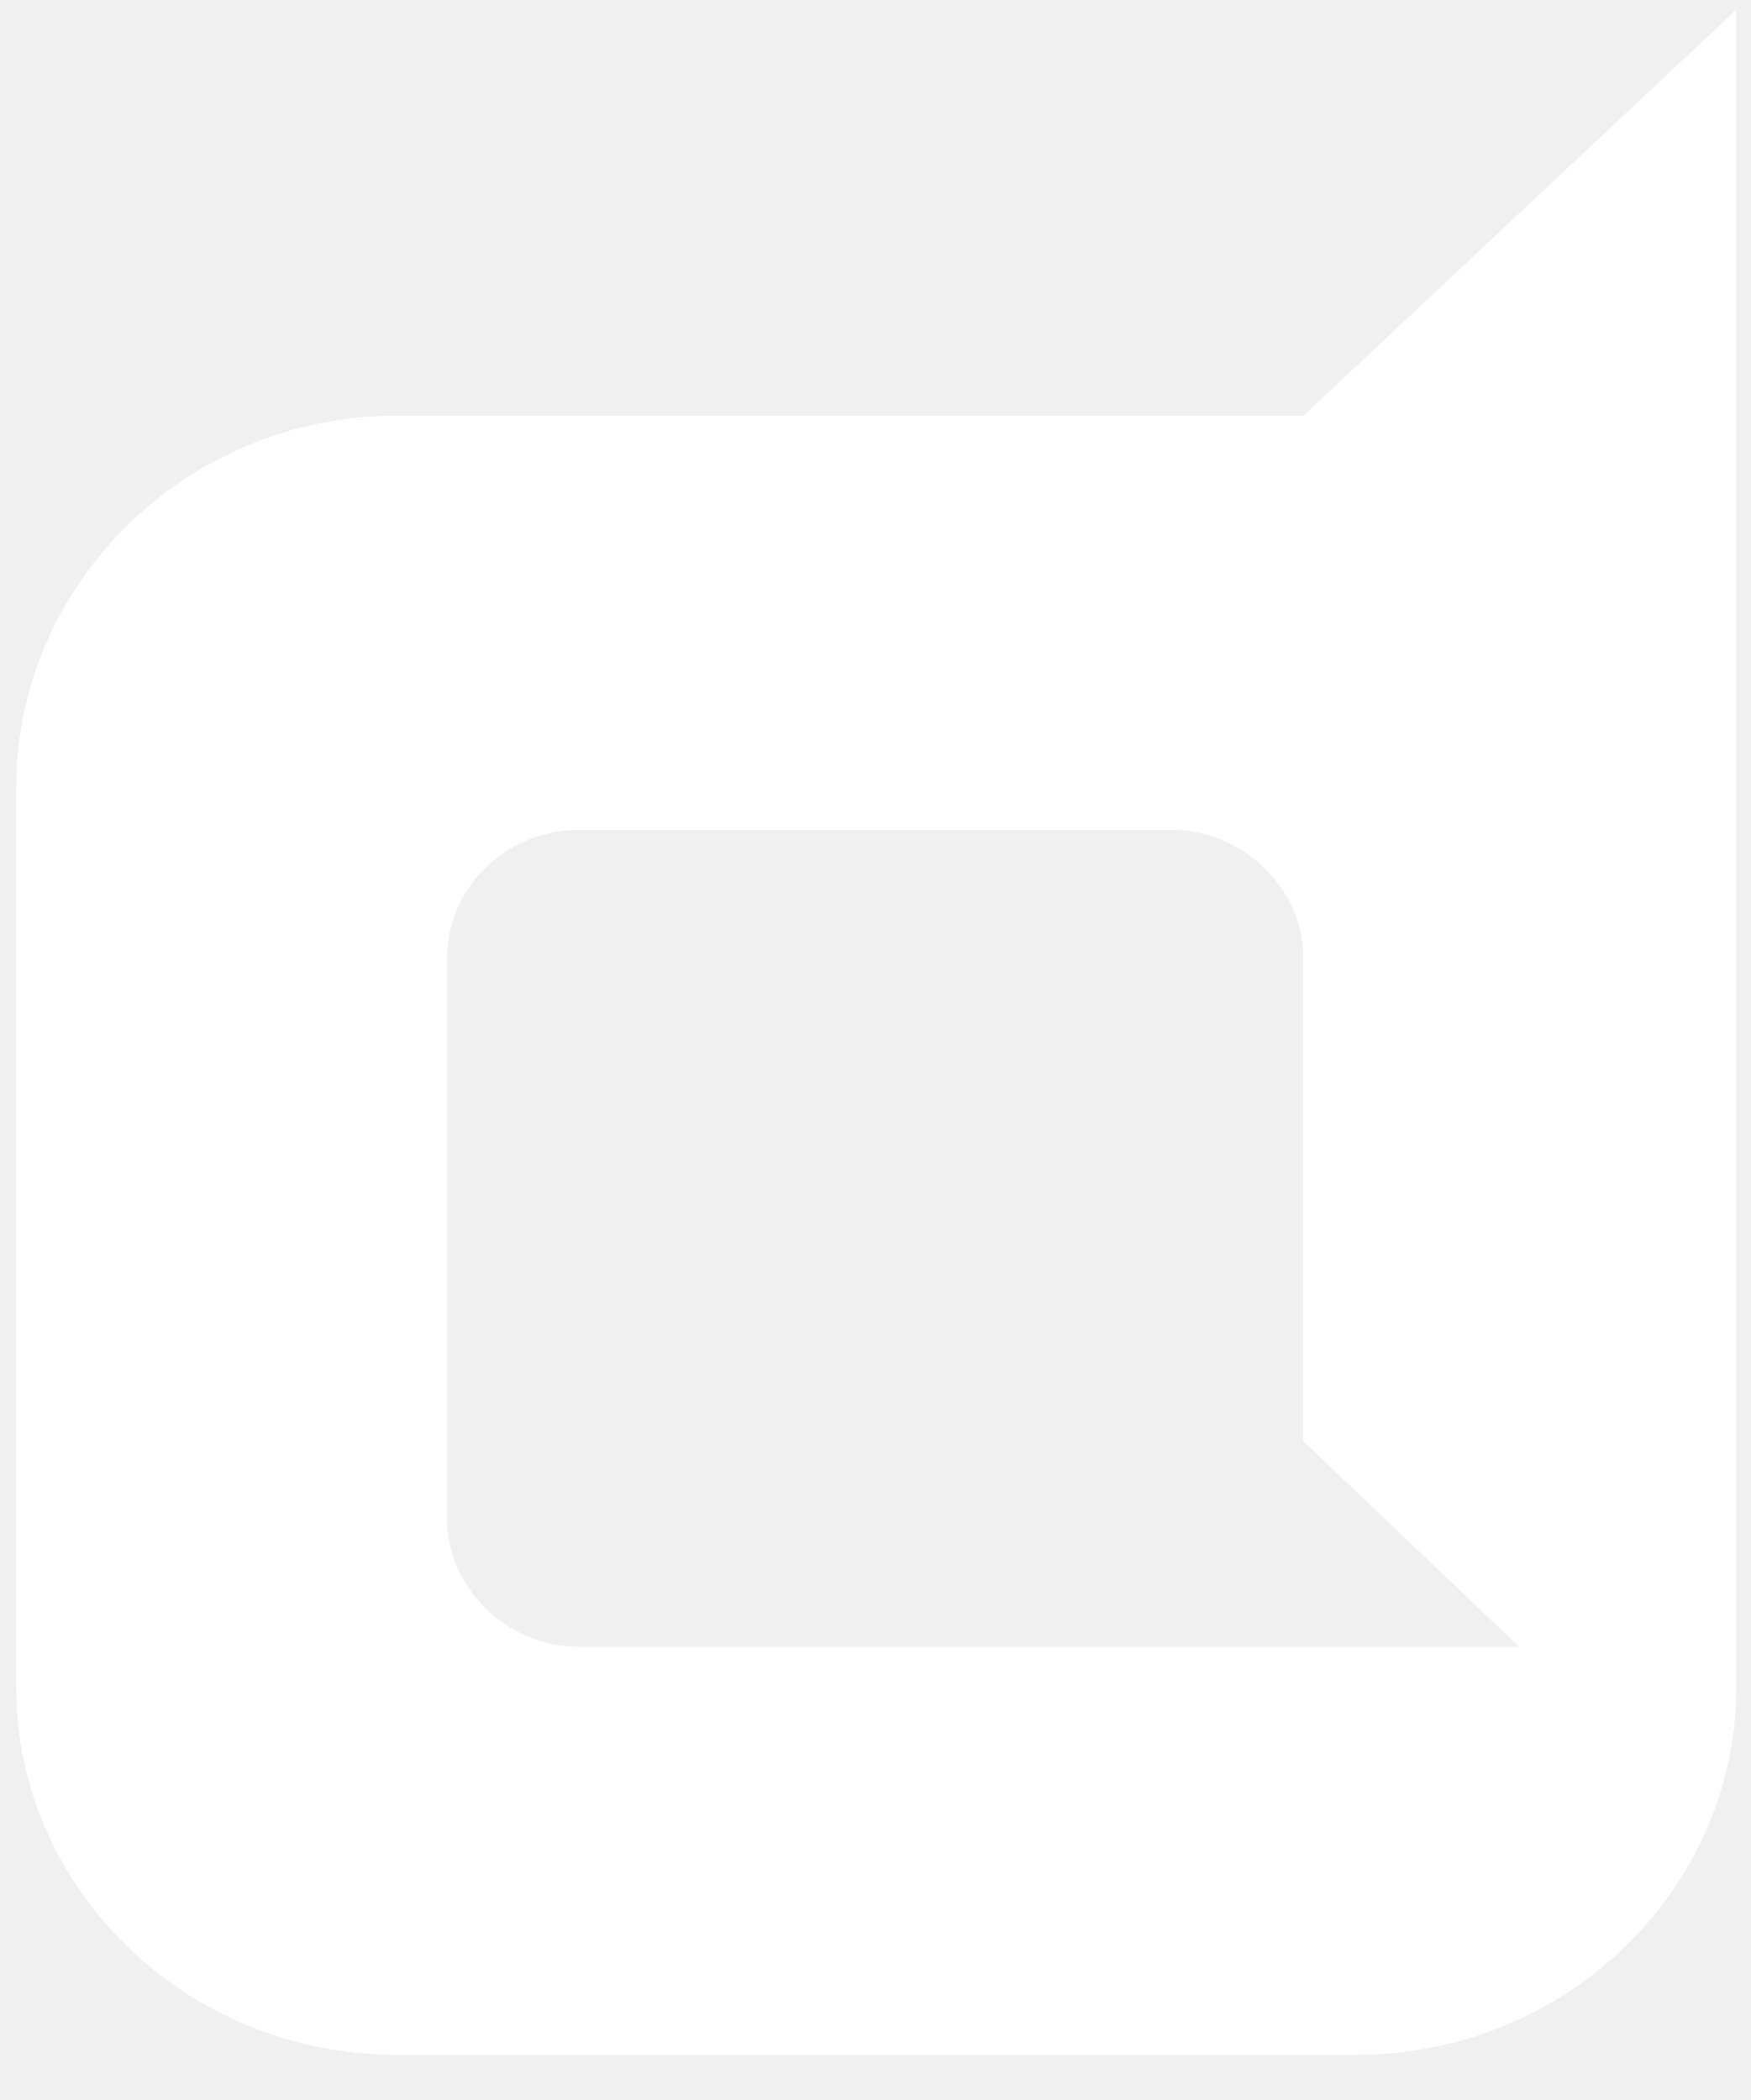
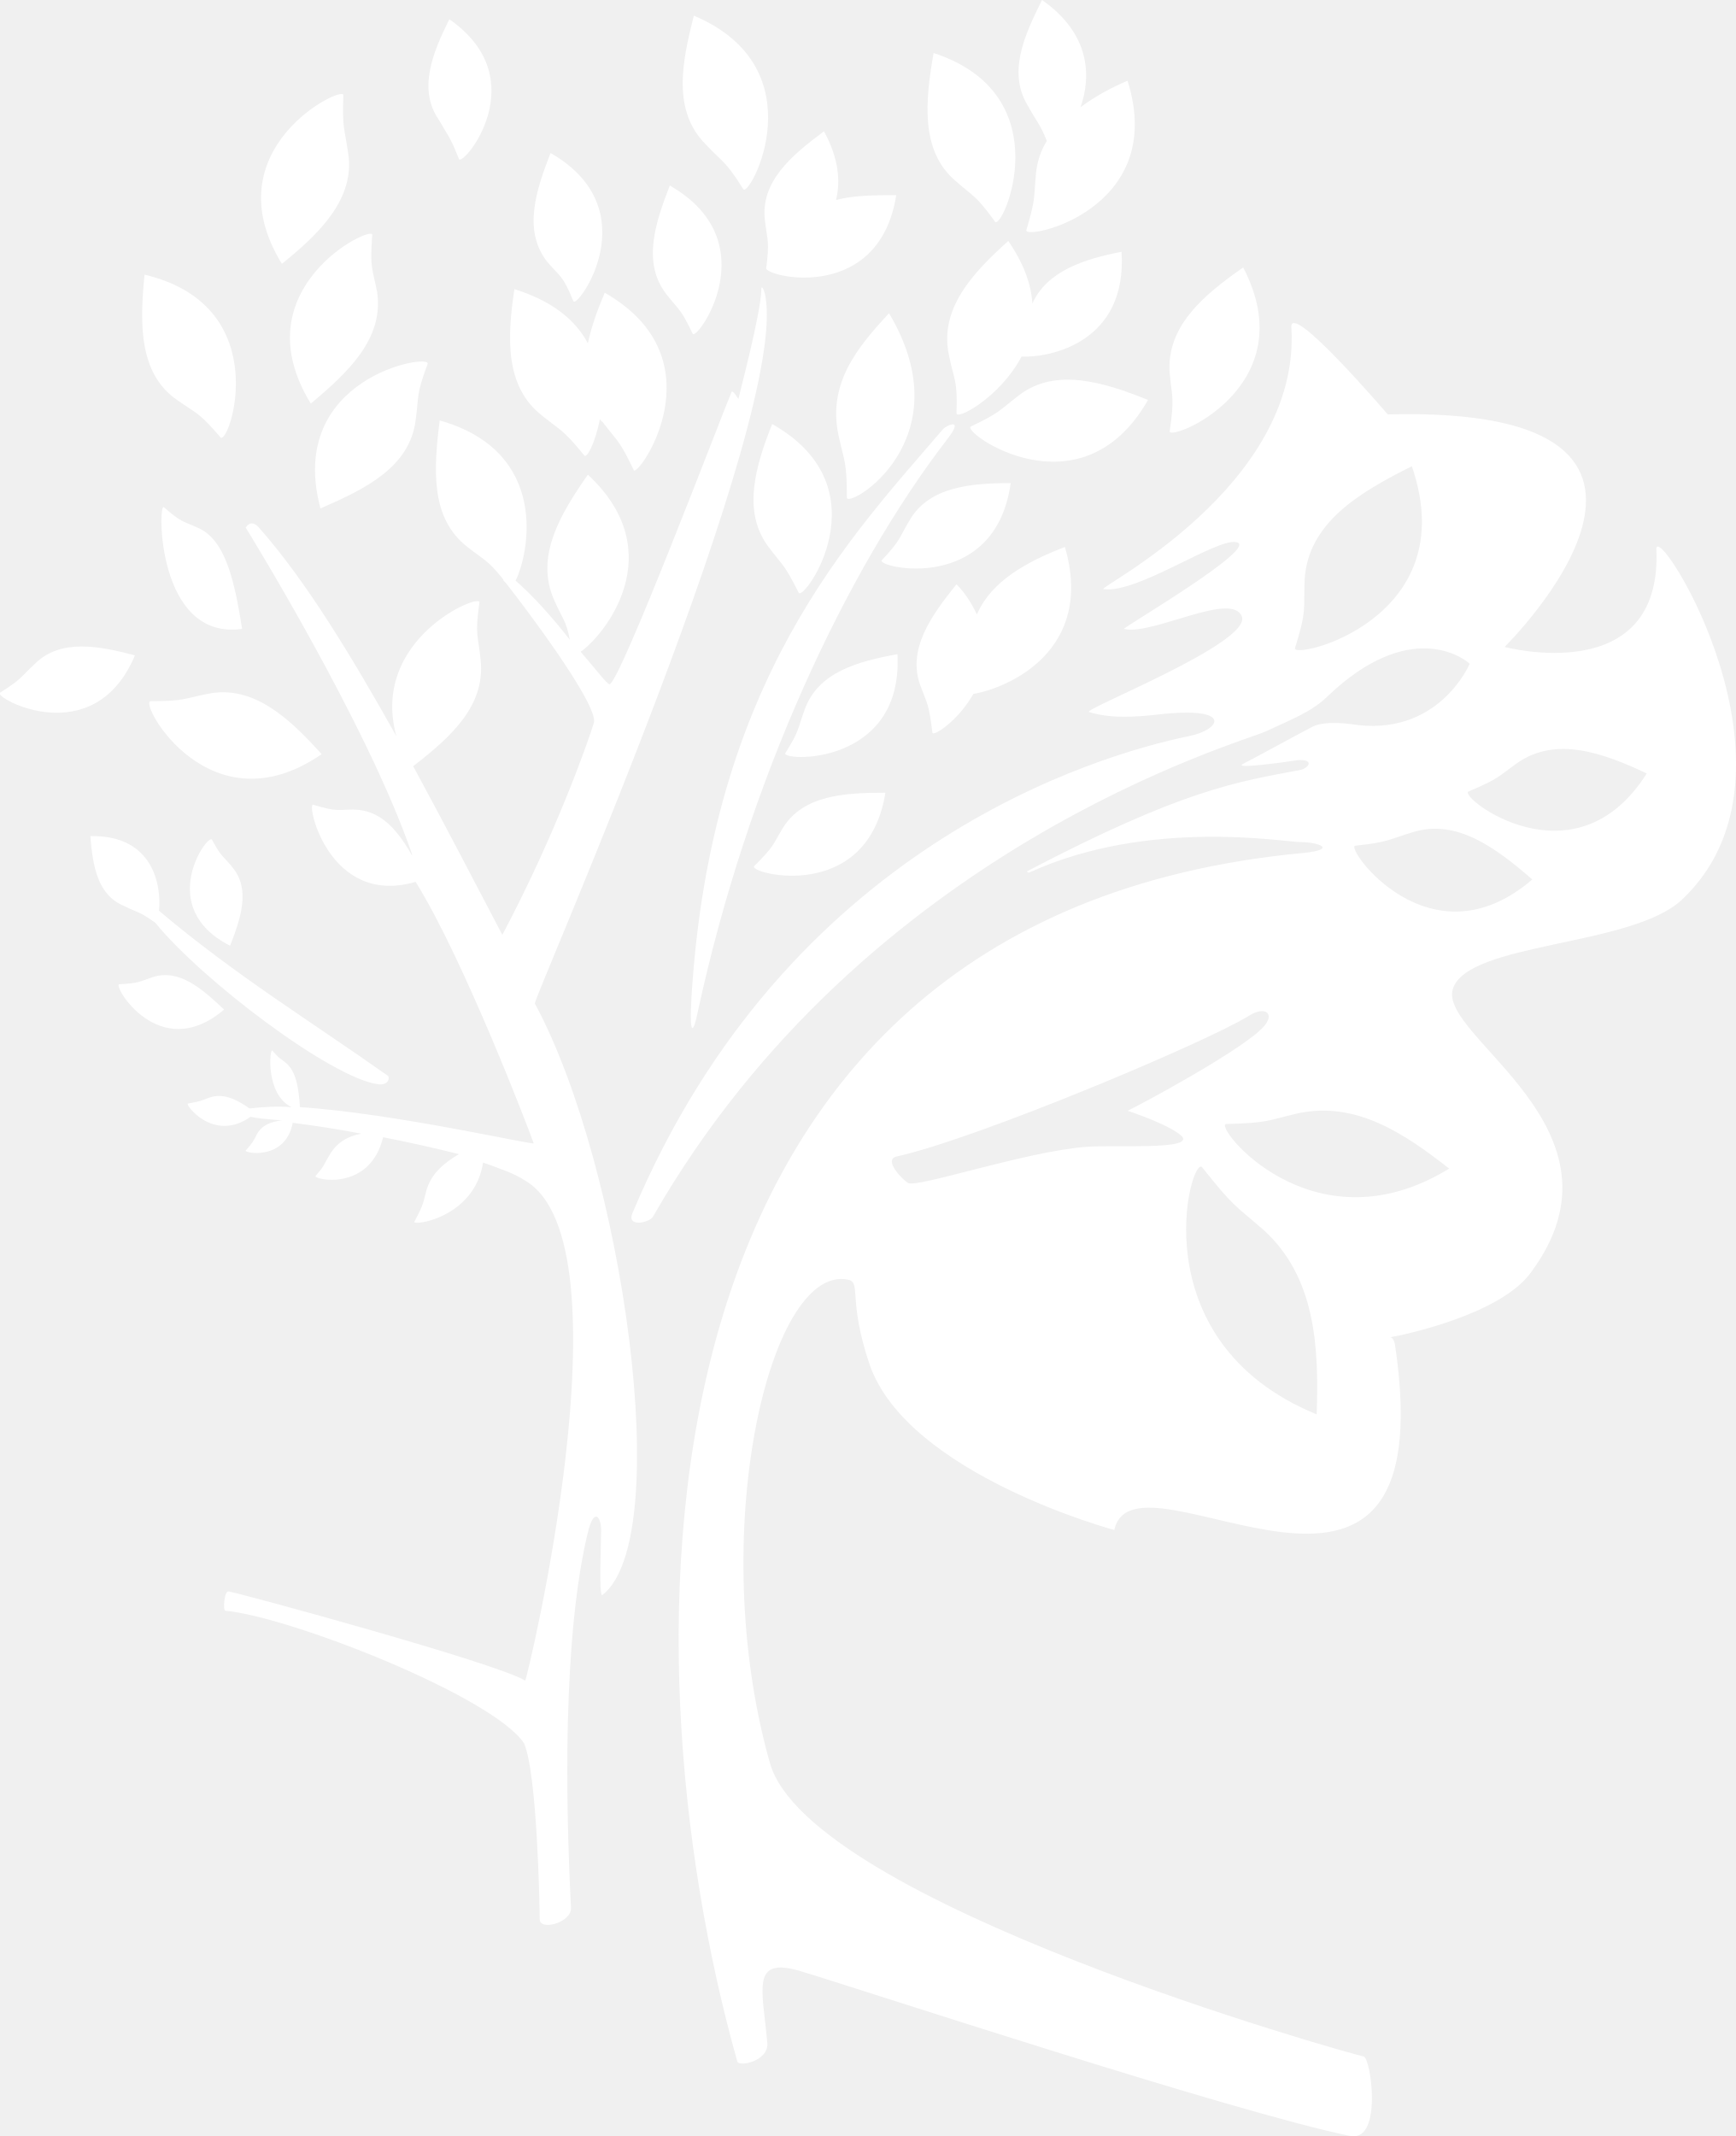
- <svg xmlns="http://www.w3.org/2000/svg" xmlns:xlink="http://www.w3.org/1999/xlink" version="1.1" id="Layer_1" x="0px" y="0px" viewBox="0 0 85 102" style="enable-background:new 0 0 85 102;" xml:space="preserve">
+ <svg xmlns="http://www.w3.org/2000/svg" version="1.1" id="Layer_1" x="0px" y="0px" viewBox="0 0 144.1 177.3" style="enable-background:new 0 0 144.1 177.3;" xml:space="preserve">
  <style type="text/css">
- 	.st0{clip-path:url(#SVGID_2_);}
- 	.st1{clip-path:url(#XMLID_19_);fill:#FFFFFF;}
+ 	.st0{fill-rule:evenodd;clip-rule:evenodd;fill:#FFFFFF;}
</style>
  <g>
-     <defs>
-       <path id="SVGID_1_" d="M63.3,70V46.5c0-3.3-2.9-6.2-6.4-6.2H28.1c-3.6,0-6.4,2.9-6.4,6.2v27.3c0,3.3,2.9,6.2,6.4,6.2h45.7L63.3,70    z M19.3,20.2h44L84.3,0.5V82c0,9.6-8.1,17.8-18.5,17.8H19.3C8.9,99.8,0.8,91.6,0.8,82V38.2C0.8,28.5,8.9,20.2,19.3,20.2z" />
-     </defs>
-     <use xlink:href="#SVGID_1_" style="overflow:visible;fill-rule:evenodd;clip-rule:evenodd;fill:#FFFFFF;" />
-     <clipPath id="SVGID_2_">
-       <use xlink:href="#SVGID_1_" style="overflow:visible;" />
-     </clipPath>
-     <g class="st0">
-       <defs>
-         <rect id="XMLID_3_" x="-1500.3" y="-110" width="2945" height="2666.8" />
-       </defs>
-       <use xlink:href="#XMLID_3_" style="overflow:visible;fill:#FFFFFF;" />
-       <clipPath id="XMLID_19_">
-         <use xlink:href="#XMLID_3_" style="overflow:visible;" />
-       </clipPath>
-       <rect id="XMLID_4_" x="-9.4" y="-9.8" class="st1" width="103.9" height="119.8" />
-     </g>
+     <path class="st0" d="M26.6,42.2c3.7-1.6,7.4-3.4,7.9-7.3c0.3-2.1,0-2,1-4.7C35.8,29.3,23.7,31.3,26.6,42.2z" />
+     <path class="st0" d="M12.7,81.1c-1.2,0.4-1.1,0.5-2.8,0.6c-0.6,0,3.3,6.7,8.7,2.1C16.8,82.1,14.9,80.4,12.7,81.1z" />
+     <path class="st0" d="M19.1,78.5c0.9-2.3,1.7-4.7,0.2-6.5c-0.8-1-0.9-0.8-1.7-2.3C17.3,69.1,12.8,75.3,19.1,78.5z" />
+     <path class="st0" d="M12.9,76.6C12.9,76.6,12.9,76.6,12.9,76.6c3.8,4.7,14.6,12.9,18.5,13.4c0.8,0.1,1-0.5,0.8-0.7   c-6.5-4.6-12.6-8.3-19-13.7c0.2-2-0.4-6.3-5.7-6.2c0.2,2.5,0.6,4.9,2.8,5.8C11.5,75.8,11.5,75.6,12.9,76.6z" />
+     <path class="st0" d="M26.7,62.6c-2.7-3-5.7-5.8-9.5-5c-2,0.4-1.9,0.6-4.7,0.6C11.5,58.3,17.4,69,26.7,62.6z" />
+     <path class="st0" d="M28.9,12.7c-0.3-2.1-0.5-2-0.4-4.8c0.1-0.9-11,4.4-5.1,14C26.5,19.4,29.5,16.5,28.9,12.7z" />
+     <path class="st0" d="M14.7,33.2c1.7,1.2,1.8,1,3.6,3.1C19,37.1,23,25.4,12,22.8C11.6,26.8,11.5,31,14.7,33.2z" />
+     <path class="st0" d="M63.8,45.4c1.2,1.6,1.3,1.4,2.5,3.8c0.4,0.8,7.2-8.7-2.2-14C62.7,38.7,61.6,42.5,63.8,45.4z" />
+     <path class="st0" d="M57.5,27.7c0.3,0.7,6.3-7.6-1.9-12.3c-1.2,3.1-2.3,6.4-0.3,9C56.4,25.8,56.5,25.6,57.5,27.7z" />
+     <path class="st0" d="M47.6,25c0.3,0.7,6.3-7.6-1.9-12.3c-1.2,3.1-2.3,6.4-0.3,9C46.5,23,46.7,22.8,47.6,25z" />
+     <path class="st0" d="M11.2,54.4c-3-0.8-6.2-1.4-8.3,0.7c-1.2,1.1-1,1.2-2.9,2.4C-0.6,57.9,7.8,62.5,11.2,54.4z" />
+     <path class="st0" d="M38.1,13.2c0.3,0.7,6.4-6.6-0.8-11.6c-1.4,2.8-2.6,5.8-0.9,8.3C37.2,11.3,37.3,11.2,38.1,13.2z" />
+     <path class="st0" d="M78.3,35.6C70.7,44.5,59,56.4,57.4,82.8c-0.2,3.5,0.2,2.8,0.5,1.3c4.2-19.5,12.4-36.8,20.7-47.6   C80.1,34.6,78.6,35.3,78.3,35.6z" />
+     <path class="st0" d="M63.5,24.4c-0.2-0.7-0.3-0.6-0.3-0.4c0,1.9-1.9,9-1.9,9.1c0,0.1-0.5-0.9-0.6-0.5c-0.8,1.9-9.2,24-10.1,24.2   c-0.2,0-1.1-1.2-2.4-2.7c1.9-1.3,7.6-8.2,0.6-14.7c-2.3,3.3-4.4,6.8-2.8,10.4c0.7,1.6,1,1.7,1.3,3.3c-1.4-1.8-3.1-3.7-4.5-4.9   c1.1-2.2,2.9-10.7-6.3-13.3c-0.5,4-0.8,8.1,2.3,10.5c1.4,1.1,1.7,1.1,2.9,2.6c0,0,0,0,0,0c0,0,0.1,0.1,0.1,0.2   c0.1,0.1,0.1,0.1,0.2,0.2c1.5,1.9,7.7,10.1,7.3,11.6c-0.4,1.3-3,8.9-7.6,17.6c-2.3-4.4-4.8-9.2-7.4-14c3.1-2.4,6-5,5.6-8.8   c-0.2-2.1-0.5-2-0.1-4.8c0.1-0.8-9.1,3-6.9,11.1c-3.7-6.6-7.5-12.9-11.4-17.3c-0.7-0.8-1.1,0-1.1,0s10.1,16.3,13.8,27.1   c0,0,0,0.1,0,0.1c-1.2-2.1-2.6-3.8-4.9-3.8C28,67.2,28,67.4,26,66.8c-0.6-0.2,1.3,8.5,8.5,6.4c4,6.4,9.5,20.8,9.8,21.7   c0.1,0.2-11.6-2.5-19.4-3c-0.1-1.5-0.3-3-1.2-3.7c-0.5-0.4-0.5-0.3-1.1-1c-0.2-0.2-0.6,3.6,1.6,4.7c-1.3-0.1-2.5,0-3.4,0.1   c0,0,0,0-0.1,0c-1-0.7-2.1-1.3-3.3-0.9c-0.8,0.3-0.7,0.3-1.8,0.5c-0.3,0,2.1,3.3,5.2,1.1c0.4,0.1,1.3,0.2,2.6,0.3   c-0.9,0.1-1.7,0.4-2.1,1.2c-0.3,0.6-0.3,0.6-0.9,1.3c-0.2,0.2,3.3,0.9,3.9-2.3c1.6,0.2,3.6,0.5,5.7,0.9c-1.1,0.2-2,0.7-2.6,1.7   c-0.5,0.8-0.4,0.9-1.2,1.8c-0.3,0.3,4.5,1.4,5.6-3.2c2.1,0.4,4.3,0.9,6.3,1.4c-1.2,0.7-2.3,1.6-2.7,3c-0.3,1.1-0.2,1.1-1,2.6   c-0.2,0.4,5-0.3,5.7-4.9c1.4,0.5,2.6,0.9,3.5,1.5c8.9,5.2,0.1,41.6,0,41.5c-2.5-1.5-23.5-7.2-24.6-7.4c-0.4-0.1-0.5,1.6-0.3,1.6   c5.4,0.5,22.2,7.1,24.8,11c1.1,2.5,1.3,13.6,1.3,14.6s2.6,0.3,2.6-0.9c-1-19.9,0.7-28.3,1.4-31.2c0.5-2.1,1.1-1.3,1.1-0.2   c0,1.1-0.2,5.6,0.1,5.4c6.1-4.7,1.7-35.6-5.6-49.1C44.2,83,65.7,34.4,63.5,24.4z" />
+   </g>
+   <g>
+     <path class="st0" d="M30.9,19.5c0.1-0.9-11,4.4-5.1,14c3.1-2.6,6.1-5.4,5.5-9.3C30.9,22.2,30.7,22.3,30.9,19.5z" />
+     <path class="st0" d="M50.2,24.3c-0.6,1.4-1.1,2.8-1.4,4.2c-1-1.9-2.9-3.5-6.1-4.5c-0.6,4-0.8,8.1,2.3,10.5c1.6,1.3,1.7,1.1,3.5,3.3   c0.2,0.3,0.9-1,1.3-3c0.1,0.1,0.1,0.2,0.2,0.2c1.3,1.7,1.4,1.5,2.6,4C52.8,39.9,60,29.9,50.2,24.3z" />
+     <path class="st0" d="M73.2,46.5c-0.5,0.6,9.4,2.9,10.7-6.4c-3.3,0-6.8,0.3-8.4,3.1C74.6,44.7,74.8,44.8,73.2,46.5z" />
+     <path class="st0" d="M74.5,54.3c-3.3,0.6-6.6,1.5-7.7,4.6c-0.6,1.6-0.4,1.7-1.6,3.6C64.7,63.2,75,63.7,74.5,54.3z" />
+     <path class="st0" d="M86.9,11.7c-0.5,0.8-0.8,1.7-0.9,2.7c-0.2,2.1,0,2-0.8,4.7c-0.3,0.9,11.8-1.6,8.4-12.4   c-1.4,0.6-2.7,1.3-3.9,2.2c0.9-2.6,0.8-6.1-3.2-8.9c-1.5,3-2.9,6.1-1.1,8.9C86.1,10.2,86.3,10.2,86.9,11.7z" />
+     <path class="st0" d="M84.8,29.6c2.4,0.1,8.8-1.2,8.3-8.7c-3.1,0.6-6.2,1.6-7.4,4.3c-0.1-1.6-0.7-3.3-2-5.2c-3,2.7-5.8,5.7-4.9,9.6   c0.4,2,0.7,1.9,0.6,4.7C79.4,34.9,83,33,84.8,29.6z" />
+     <path class="st0" d="M95.3,33.2c-3.7-1.5-7.7-2.7-10.7-0.4c-1.7,1.3-1.5,1.4-4,2.6C79.7,35.8,89.7,43,95.3,33.2z" />
+     <path class="st0" d="M97.1,35.8c-0.1,0.9,11.3-3.6,6.1-13.6c-3.3,2.3-6.4,4.9-6.1,8.8C97.3,33.1,97.5,33,97.1,35.8z" />
+     <path class="st0" d="M81.1,51c-0.4-0.8-0.9-1.7-1.7-2.5c-2.1,2.6-4.1,5.4-3,8.4c0.6,1.6,0.7,1.5,1,3.9c0,0.4,2.1-0.9,3.4-3.2   c2.9-0.5,10.1-3.6,7.6-12.2C85.3,46.6,82.3,48.2,81.1,51z" />
+     <path class="st0" d="M65,68.7c-0.9,1.5-0.7,1.5-2.4,3.2c-0.5,0.6,9.4,3.2,10.9-6.1C70.1,65.8,66.7,66,65,68.7z" />
+     <path class="st0" d="M63.5,18.3c0.2,1.7,0.4,1.7,0.1,4c0,0,0,0,0,0c0,0,0,0,0,0c0,0,0,0,0,0C64,23.1,73,25,74.4,16.2   c-1.7,0-3.5,0-5,0.4c0.4-1.6,0.2-3.5-1-5.7C65.7,12.9,63.1,15.1,63.5,18.3z" />
+     <path class="st0" d="M69.6,36.1c0.5,2.3,0.7,2.2,0.7,5.2c0,1,9.8-4.7,3.5-15.3C71.2,28.8,68.7,31.8,69.6,36.1z" />
+     <path class="st0" d="M79.3,15c1.6,1.4,1.7,1.2,3.3,3.4c0.6,0.8,5.6-10.5-5.1-14C76.8,8.4,76.4,12.5,79.3,15z" />
+     <path class="st0" d="M61.7,15.7c0.5,0.8,6.3-10-4.1-14.4c-1,3.9-1.8,7.9,1,10.7C60,13.5,60.2,13.3,61.7,15.7z" />
+     <path class="st0" d="M16.4,43.8c-1.3-0.6-1.3-0.4-2.8-1.7c-0.5-0.4-0.6,11.1,6.5,10.1C19.5,48.5,18.8,44.8,16.4,43.8z" />
+     <path class="st0" d="M139.6,74.7c11.3-10.6-2.2-31.8-2.1-29.1c0.5,11.6-12.6,8.1-12.6,8.1s20.4-20.1-9.7-19.3c0,0-8.2-9.6-8-7.2   c0.8,13.2-16.2,21.6-15.6,21.7c2.8,0.4,9.3-4.2,11-3.9c2.2,0.3-9.4,7.1-9.3,7.2c2.3,0.6,9-3.2,9.8-1c0.7,2.2-13.3,7.7-12.7,7.9   c1,0.3,2.4,0.6,5.8,0.2c6.3-0.7,5.1,1.3,2.5,1.8c-7.7,1.6-33.4,9.1-46.2,39.6c-0.5,1.2,1.4,0.8,1.7,0.3   c17.6-30.7,49-39.4,50.9-40.3c1.9-0.9,3.8-1.6,5.1-2.9c6.8-6.5,11.3-3.2,11.8-2.7c0,0-2.6,6.2-9.9,5c0,0-2.1-0.3-3.1,0.2   c-1,0.5-4.8,2.6-5.8,3.1c-1,0.5,3.9-0.2,4.5-0.3c1.4-0.1,1,0.6,0.3,0.8c-5.3,1-9.7,1.6-22.7,8.4c-0.1,0,0,0.2,0.2,0.1   c9.9-4.5,21.1-2.5,22.5-2.5s3.1,0.6,0.2,0.9c-56.8,5.3-56.7,65.8-47,100.3c0.1,0.5,2.6,0,2.5-1.5c-0.4-4.5-1.4-7.2,2.7-6   c4.4,1.3,35.9,11.7,45.7,13.7c2.7,0.5,1.7-6.5,1.1-6.6c-1.4-0.3-46.1-12.8-49.3-24.4c-5.3-18.8-0.1-41.2,6.4-40.1   c1.3,0.2,0,1.5,1.9,7.1c3.2,9.1,20.3,13.7,20.3,13.7c1.7-7.8,27.6,13.4,23.3-15.4c-0.1-0.5-0.3-0.6-0.4-0.6c-0.1,0-0.2,0-0.2,0   s0.1,0,0.2,0c1.2-0.2,9.2-1.9,11.7-5.4c8.8-11.9-7.7-19.5-6.5-23.5C121.8,78.2,135.4,78.6,139.6,74.7z M107.5,53.8   c1-3.2,0.7-3.2,0.8-5.7c0.3-4.7,4.5-7.2,8.9-9.4C121.6,51.5,107.2,54.8,107.5,53.8z M121.9,65.7c2.6-1.1,2.4-1.2,4.1-2.4   c3.2-2.2,7.1-0.8,10.7,0.9C130.7,73.7,121,66.1,121.9,65.7z M90.1,95.2c-5,0.4-13.9,3.4-14.7,3c-0.4-0.2-2.1-1.9-1-2.2   c6.5-1.4,25.8-9.5,29.3-11.7c1.3-0.8,2.1-0.2,1.3,0.8c-1.5,1.9-10.9,6.9-11.4,7.1c0,0,3.4,1.1,4.5,2.1C99.2,95.5,92.5,95,90.1,95.2   z M109.3,117.4c-14.9-6.1-10.4-21.7-9.5-20.5c2.7,3.4,2.7,3.1,5.1,5.2C109.2,106,109.5,111.8,109.3,117.4z M101.8,93.3   c3.6-0.1,3.4-0.3,6-0.9c4.8-1,8.8,1.7,12.5,4.6C108.9,104,100.6,93.3,101.8,93.3z M112.5,70.2c2.8-0.3,2.7-0.5,4.7-1.1   c3.7-1.2,7,1.3,10,3.9C118.7,80.3,111.6,70.3,112.5,70.2z" />
  </g>
</svg>
